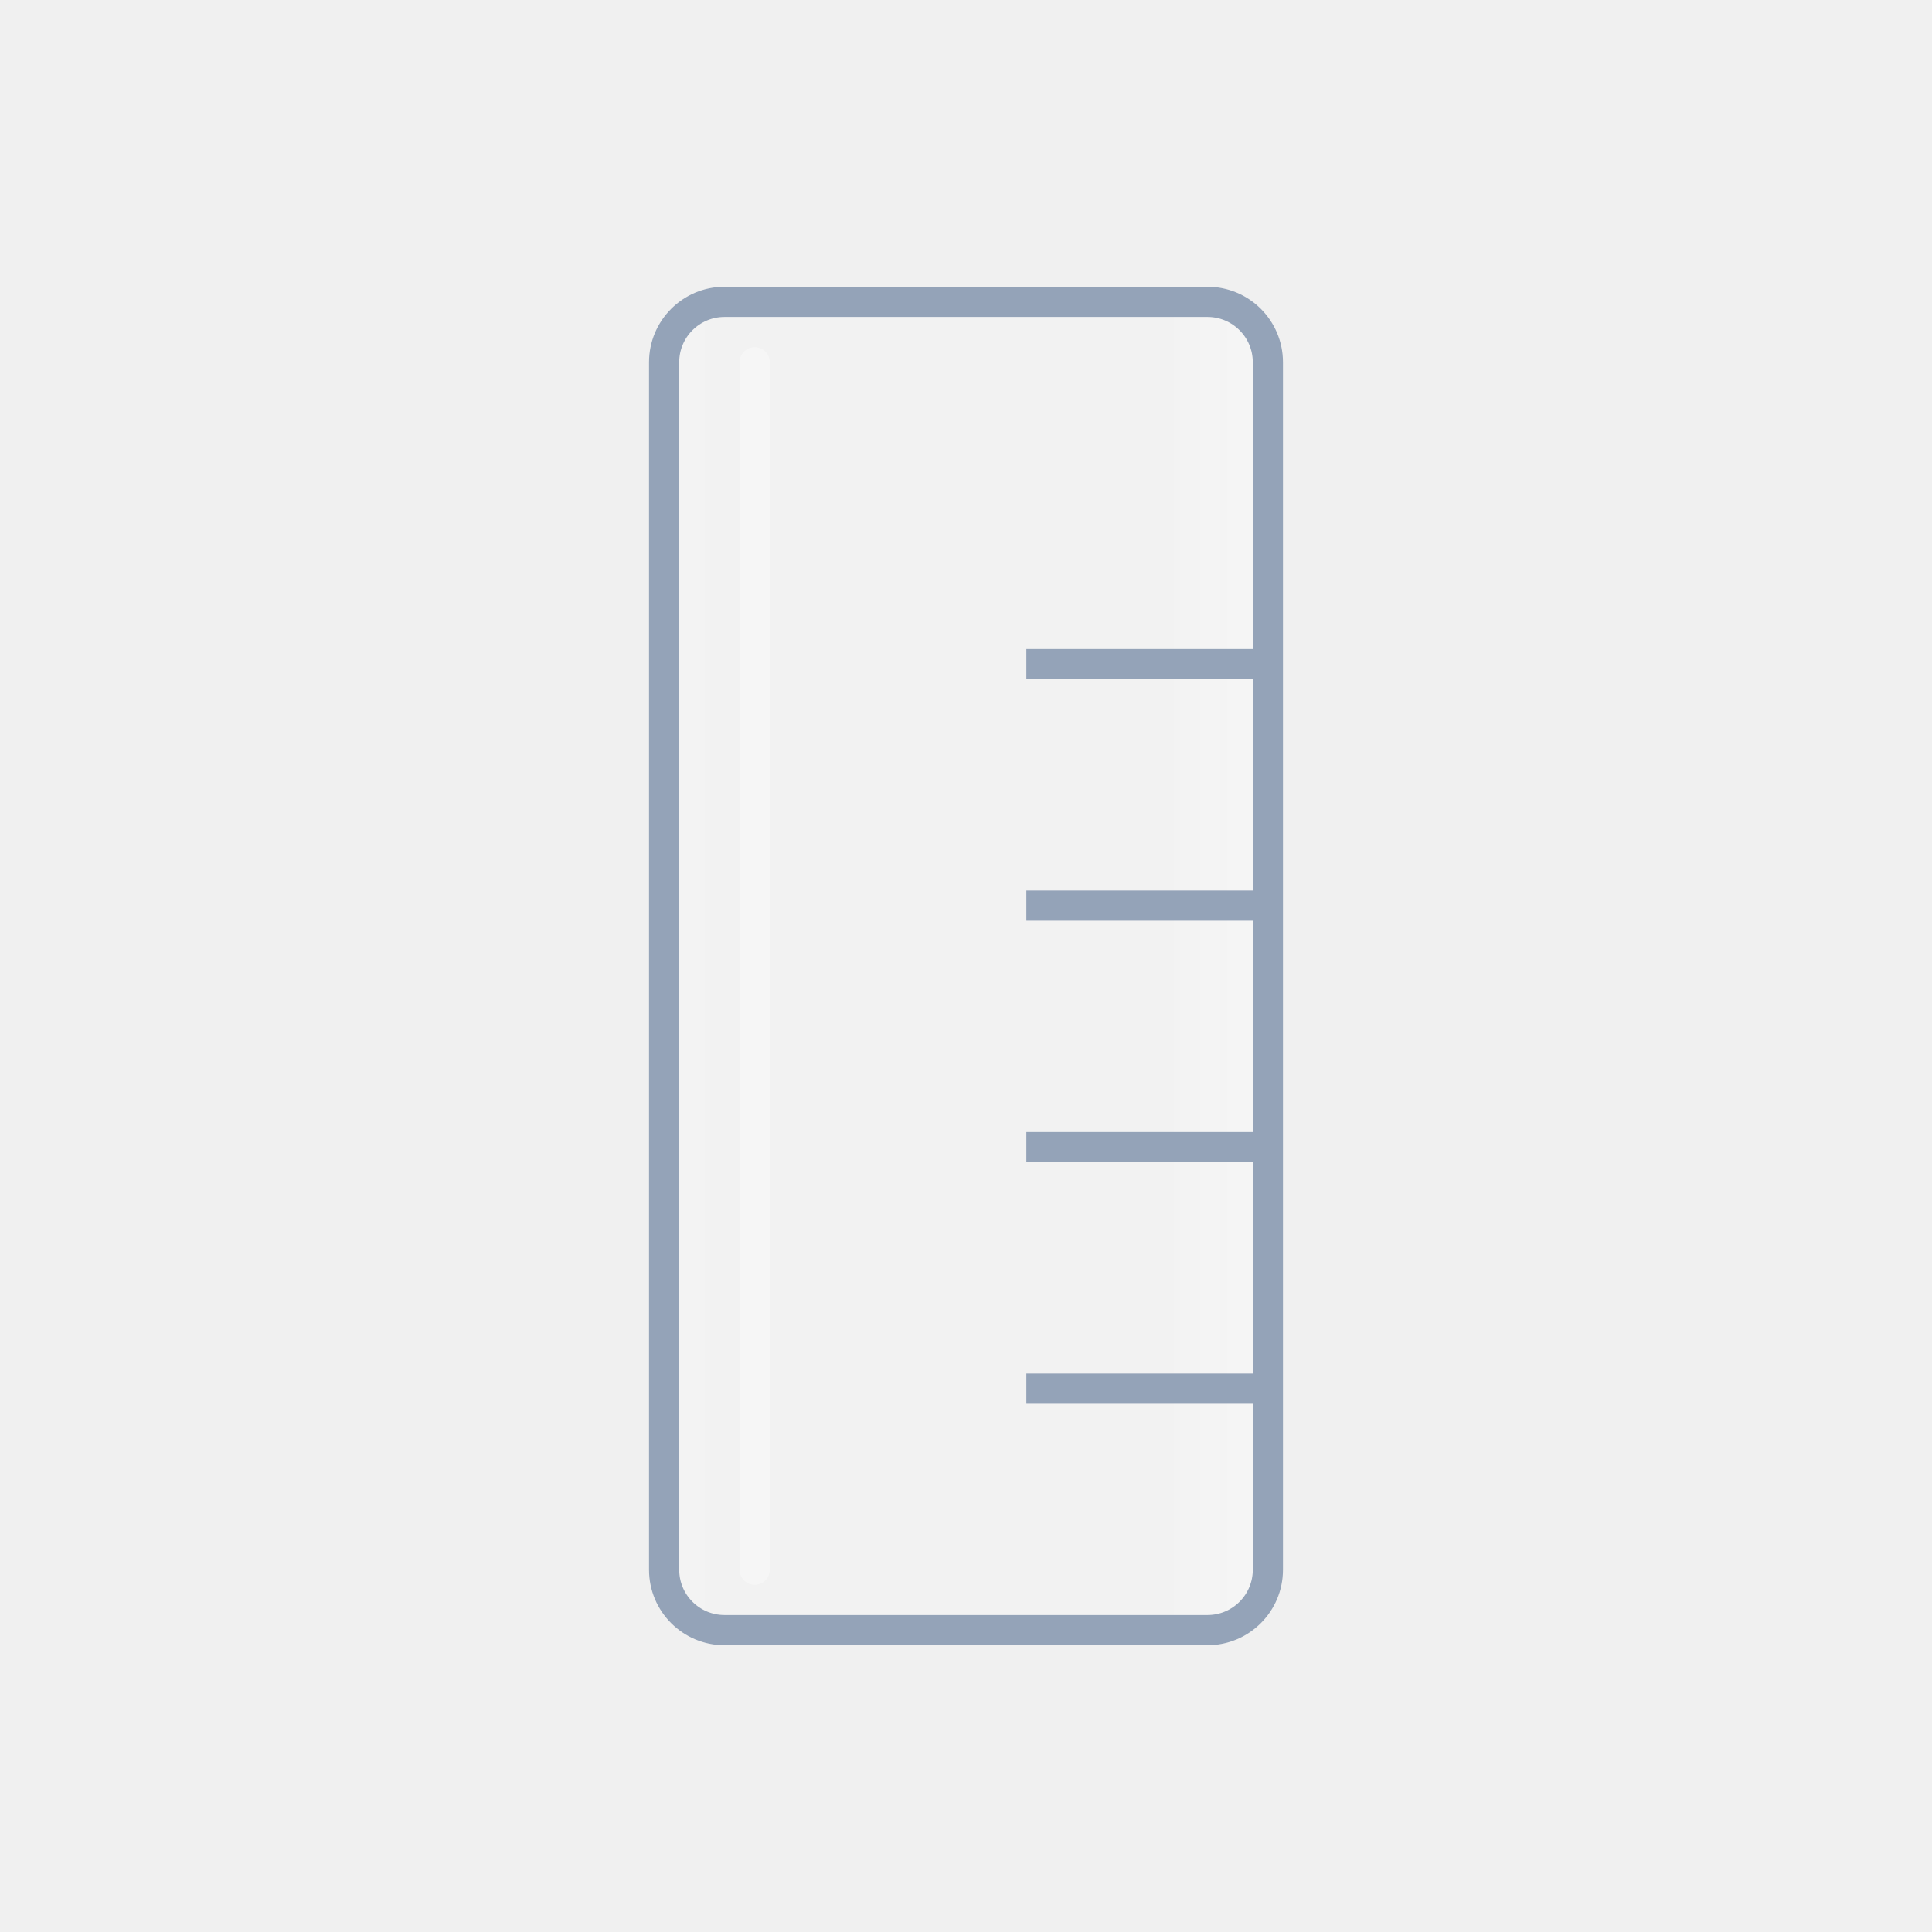
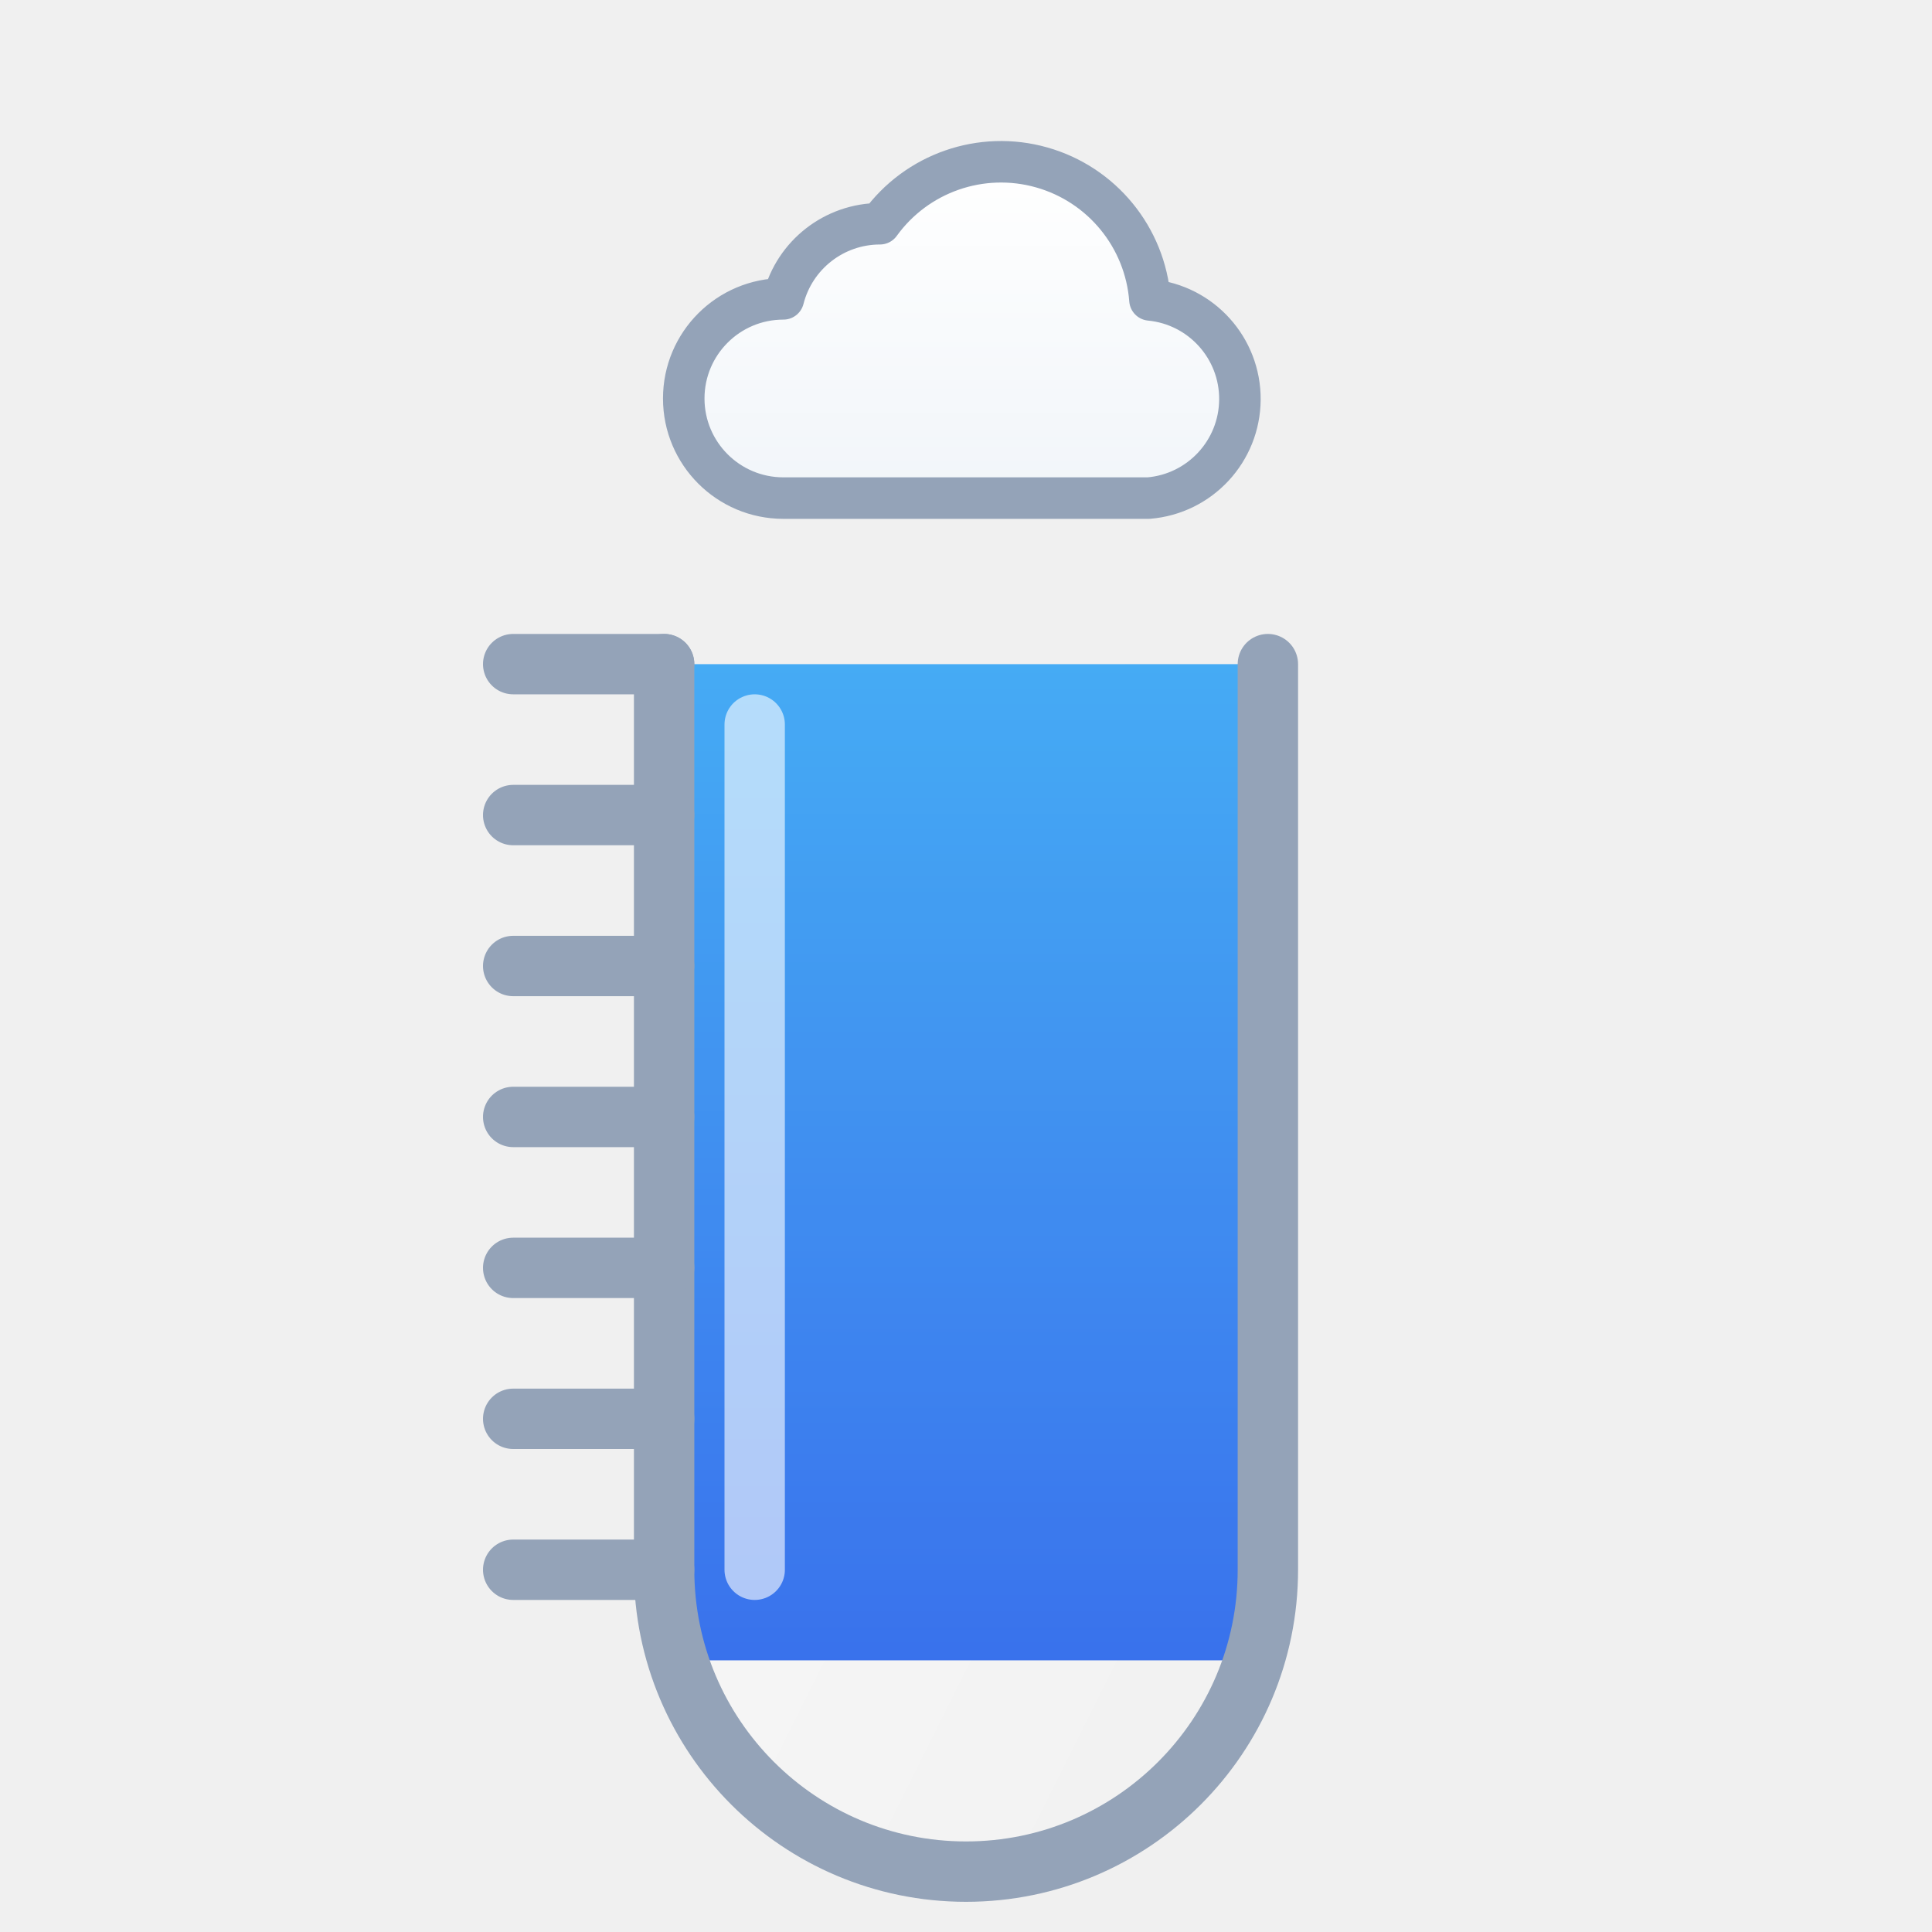
- <svg xmlns="http://www.w3.org/2000/svg" viewBox="0 0 64 64">
+ <svg xmlns="http://www.w3.org/2000/svg" viewBox="0 0 64 64" width="100%" height="100%">
  <defs>
-     <linearGradient id="waterGrad" x1="0" y1="0" x2="1" y2="0">
-       <stop offset="0" stop-color="#60a5fa" stop-opacity="0.9" />
-       <stop offset="0.5" stop-color="#3b82f6" stop-opacity="0.9" />
-       <stop offset="1" stop-color="#2563eb" stop-opacity="0.9" />
+     <linearGradient id="cloudGrad" x1="0" y1="0" x2="0" y2="1">
+       <stop offset="0%" stop-color="#ffffff" />
+       <stop offset="100%" stop-color="#f1f5f9" />
    </linearGradient>
-     <linearGradient id="gaugeGlass" x1="0" y1="0" x2="1" y2="0">
-       <stop offset="0" stop-color="#ffffff" stop-opacity="0.2" />
-       <stop offset="0.2" stop-color="#ffffff" stop-opacity="0.1" />
-       <stop offset="0.8" stop-color="#ffffff" stop-opacity="0.1" />
-       <stop offset="1" stop-color="#ffffff" stop-opacity="0.4" />
+     <linearGradient id="waterGrad" x1="0" y1="0" x2="0" y2="1">
+       <stop offset="0%" stop-color="#38bdf8" />
+       <stop offset="100%" stop-color="#2563eb" />
    </linearGradient>
+     <linearGradient id="glassGrad" x1="0" y1="0" x2="1" y2="1">
+       <stop offset="0%" stop-color="#ffffff" stop-opacity="0.6" />
+       <stop offset="100%" stop-color="#ffffff" stop-opacity="0.05" />
+     </linearGradient>
+     <clipPath id="gaugeClip">
+       <path d="M 22 22 V 52 A 10 10 0 0 0 42 52 V 22 Z" />
+     </clipPath>
  </defs>
-   <path d="M15 10 Q 15 5 17 10" fill="#60a5fa" opacity="0">
-     <animate attributeName="d" values="M15 10 Q 15 5 15 10; M15 10 Q 14 25 14 30" dur="1s" repeatCount="indefinite" />
-     <animate attributeName="opacity" values="0;1;1;0" dur="1s" repeatCount="indefinite" />
-   </path>
-   <path d="M50 15 Q 50 10 52 15" fill="#60a5fa" opacity="0">
-     <animate attributeName="d" values="M50 15 Q 50 10 50 15; M50 15 Q 51 30 51 35" dur="1.2s" repeatCount="indefinite" begin="0.5s" />
-     <animate attributeName="opacity" values="0;1;1;0" dur="1.2s" repeatCount="indefinite" begin="0.5s" />
-   </path>
-   <g transform="translate(22, 10)">
-     <rect x="0" y="0" width="20" height="44" rx="2" fill="url(#gaugeGlass)" stroke="#94a3b8" stroke-width="1" />
-     <line x1="12" y1="36" x2="20" y2="36" stroke="#94a3b8" stroke-width="1" />
-     <line x1="12" y1="28" x2="20" y2="28" stroke="#94a3b8" stroke-width="1" />
-     <line x1="12" y1="20" x2="20" y2="20" stroke="#94a3b8" stroke-width="1" />
-     <line x1="12" y1="12" x2="20" y2="12" stroke="#94a3b8" stroke-width="1" />
-     <rect x="1" y="43" width="18" height="0" rx="1" fill="url(#waterGrad)">
-       <animate attributeName="height" values="0; 13; 13; 0" keyTimes="0; 0.4; 0.8; 1" dur="6s" repeatCount="indefinite" />
-       <animate attributeName="y" values="43; 30; 30; 43" keyTimes="0; 0.4; 0.8; 1" dur="6s" repeatCount="indefinite" />
-     </rect>
-     <path d="M3 2 L 3 42" stroke="white" stroke-width="1" stroke-linecap="round" opacity="0.3" />
+   <g>
+     <animateTransform attributeName="transform" type="translate" values="0 0; 0 -2; 0 0" keyTimes="0; 0.5; 1" keySplines="0.4 0 0.2 1; 0.4 0 0.2 1" calcMode="spline" dur="4s" repeatCount="indefinite" />
+     <g transform="translate(14.4, 0) scale(0.55)">
+       <path d="M43,30 H21 a6,6,0,0,1,0-12 a6.007,6.007,0,0,1,5.816-4.524 A8.995,8.995,0,0,1,43.08,18.064 A5.992,5.992,0,0,1,43,30 Z" fill="url(#cloudGrad)" stroke="#94a3b8" stroke-width="2.5" stroke-linejoin="round" />
+     </g>
  </g>
-   <path d="M32 3 Q 30.5 7 32 9 Q 33.5 7 32 3" fill="#3b82f6" opacity="0">
-     <animateTransform attributeName="transform" type="translate" values="0 0; 0 35" dur="1.5s" repeatCount="indefinite" />
-     <animate attributeName="opacity" values="0;1;1;0" dur="1.5s" repeatCount="indefinite" />
-   </path>
-   <path d="M28 3 Q 26.5 7 28 9 Q 29.5 7 28 3" fill="#3b82f6" opacity="0">
-     <animateTransform attributeName="transform" type="translate" values="0 0; 0 35" dur="1.3s" repeatCount="indefinite" begin="0.5s" />
-     <animate attributeName="opacity" values="0;1;1;0" dur="1.3s" repeatCount="indefinite" begin="0.5s" />
-   </path>
-   <path d="M36 3 Q 34.5 7 36 9 Q 37.5 7 36 3" fill="#3b82f6" opacity="0">
-     <animateTransform attributeName="transform" type="translate" values="0 0; 0 35" dur="1.7s" repeatCount="indefinite" begin="1.0s" />
-     <animate attributeName="opacity" values="0;1;1;0" dur="1.7s" repeatCount="indefinite" begin="1.0s" />
-   </path>
+   <g stroke="#38bdf8" stroke-width="2" stroke-linecap="round">
+     <g opacity="0">
+       <animateTransform attributeName="transform" type="translate" values="0 0; 0 24" keyTimes="0; 1" keySplines="0.4 0 1 1" calcMode="spline" dur="1.2s" repeatCount="indefinite" begin="0.4s" />
+       <animate attributeName="opacity" values="0; 1; 1; 0" keyTimes="0; 0.1; 0.7; 1" dur="1.2s" repeatCount="indefinite" begin="0.4s" />
+       <line x1="27" y1="17" x2="27" y2="21" />
+     </g>
+     <g opacity="0">
+       <animateTransform attributeName="transform" type="translate" values="0 0; 0 24" keyTimes="0; 1" keySplines="0.4 0 1 1" calcMode="spline" dur="1.2s" repeatCount="indefinite" begin="0s" />
+       <animate attributeName="opacity" values="0; 1; 1; 0" keyTimes="0; 0.1; 0.7; 1" dur="1.2s" repeatCount="indefinite" begin="0s" />
+       <line x1="32" y1="19" x2="32" y2="23" />
+     </g>
+     <g opacity="0">
+       <animateTransform attributeName="transform" type="translate" values="0 0; 0 24" keyTimes="0; 1" keySplines="0.4 0 1 1" calcMode="spline" dur="1.2s" repeatCount="indefinite" begin="0.8s" />
+       <animate attributeName="opacity" values="0; 1; 1; 0" keyTimes="0; 0.1; 0.7; 1" dur="1.2s" repeatCount="indefinite" begin="0.8s" />
+       <line x1="37" y1="18" x2="37" y2="22" />
+     </g>
+   </g>
+   <path d="M 22 22 V 52 A 10 10 0 0 0 42 52 V 22" fill="url(#glassGrad)" />
+   <g clip-path="url(#gaugeClip)" opacity="0.9">
+     <g>
+       <animateTransform attributeName="transform" type="translate" values="0 56; 0 32; 0 32; 0 56" keyTimes="0; 0.4; 0.7; 1" keySplines="0.4 0 0.2 1; 1 0 1 1; 0.4 0 0.2 1" calcMode="spline" dur="8s" repeatCount="indefinite" />
+       <g>
+         <animateTransform attributeName="transform" type="translate" values="0 0; -20 0" dur="1.5s" repeatCount="indefinite" />
+         <path d="M 0 10 Q 5 7.5 10 10 T 20 10 T 30 10 T 40 10 T 50 10 T 60 10 T 70 10 T 80 10 V 55 H 0 Z" fill="url(#waterGrad)" />
+       </g>
+     </g>
+   </g>
+   <path d="M 25 24 V 52" fill="none" stroke="#ffffff" stroke-width="2" stroke-linecap="round" opacity="0.6" />
+   <path d="M 22 22 V 52 A 10 10 0 0 0 42 52 V 22" fill="none" stroke="#94a3b8" stroke-width="2" stroke-linecap="round" stroke-linejoin="round" />
+   <path d="M 17 22 h 5 M 17 27 h 5 M 17 32 h 5 M 17 37 h 5 M 17 42 h 5 M 17 47 h 5 M 17 52 h 5" stroke="#94a3b8" stroke-width="2" stroke-linecap="round" />
</svg>
